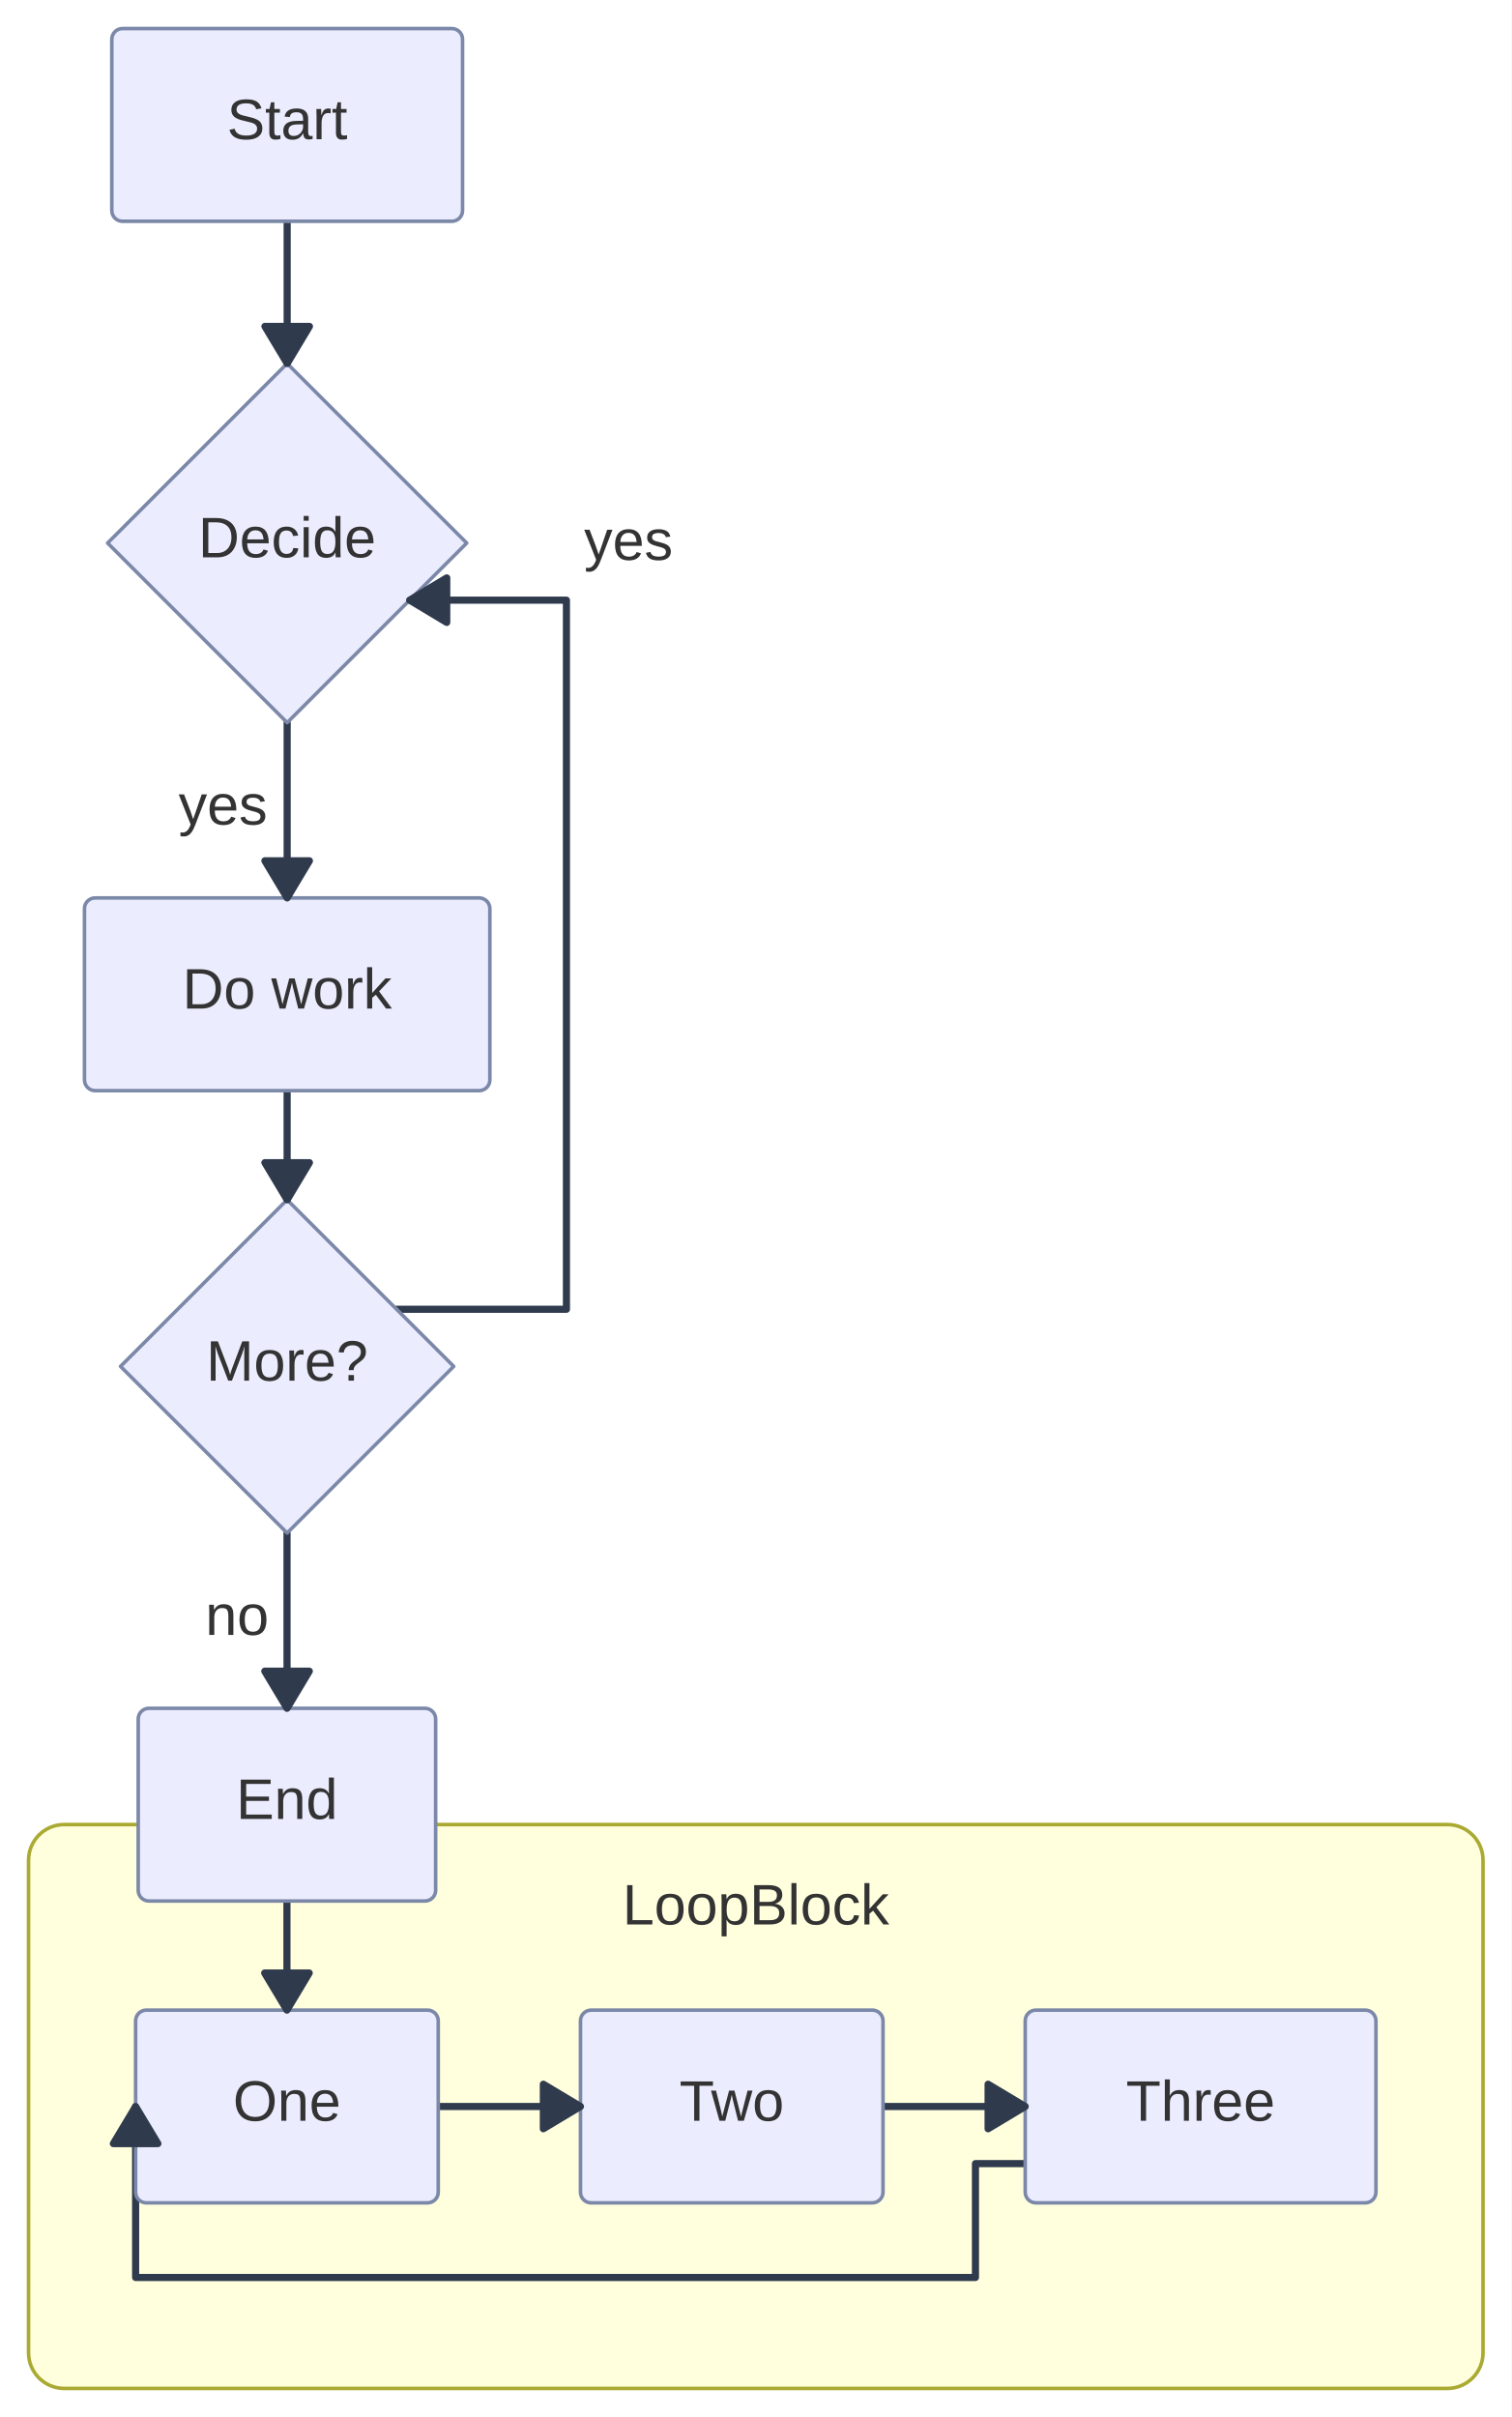
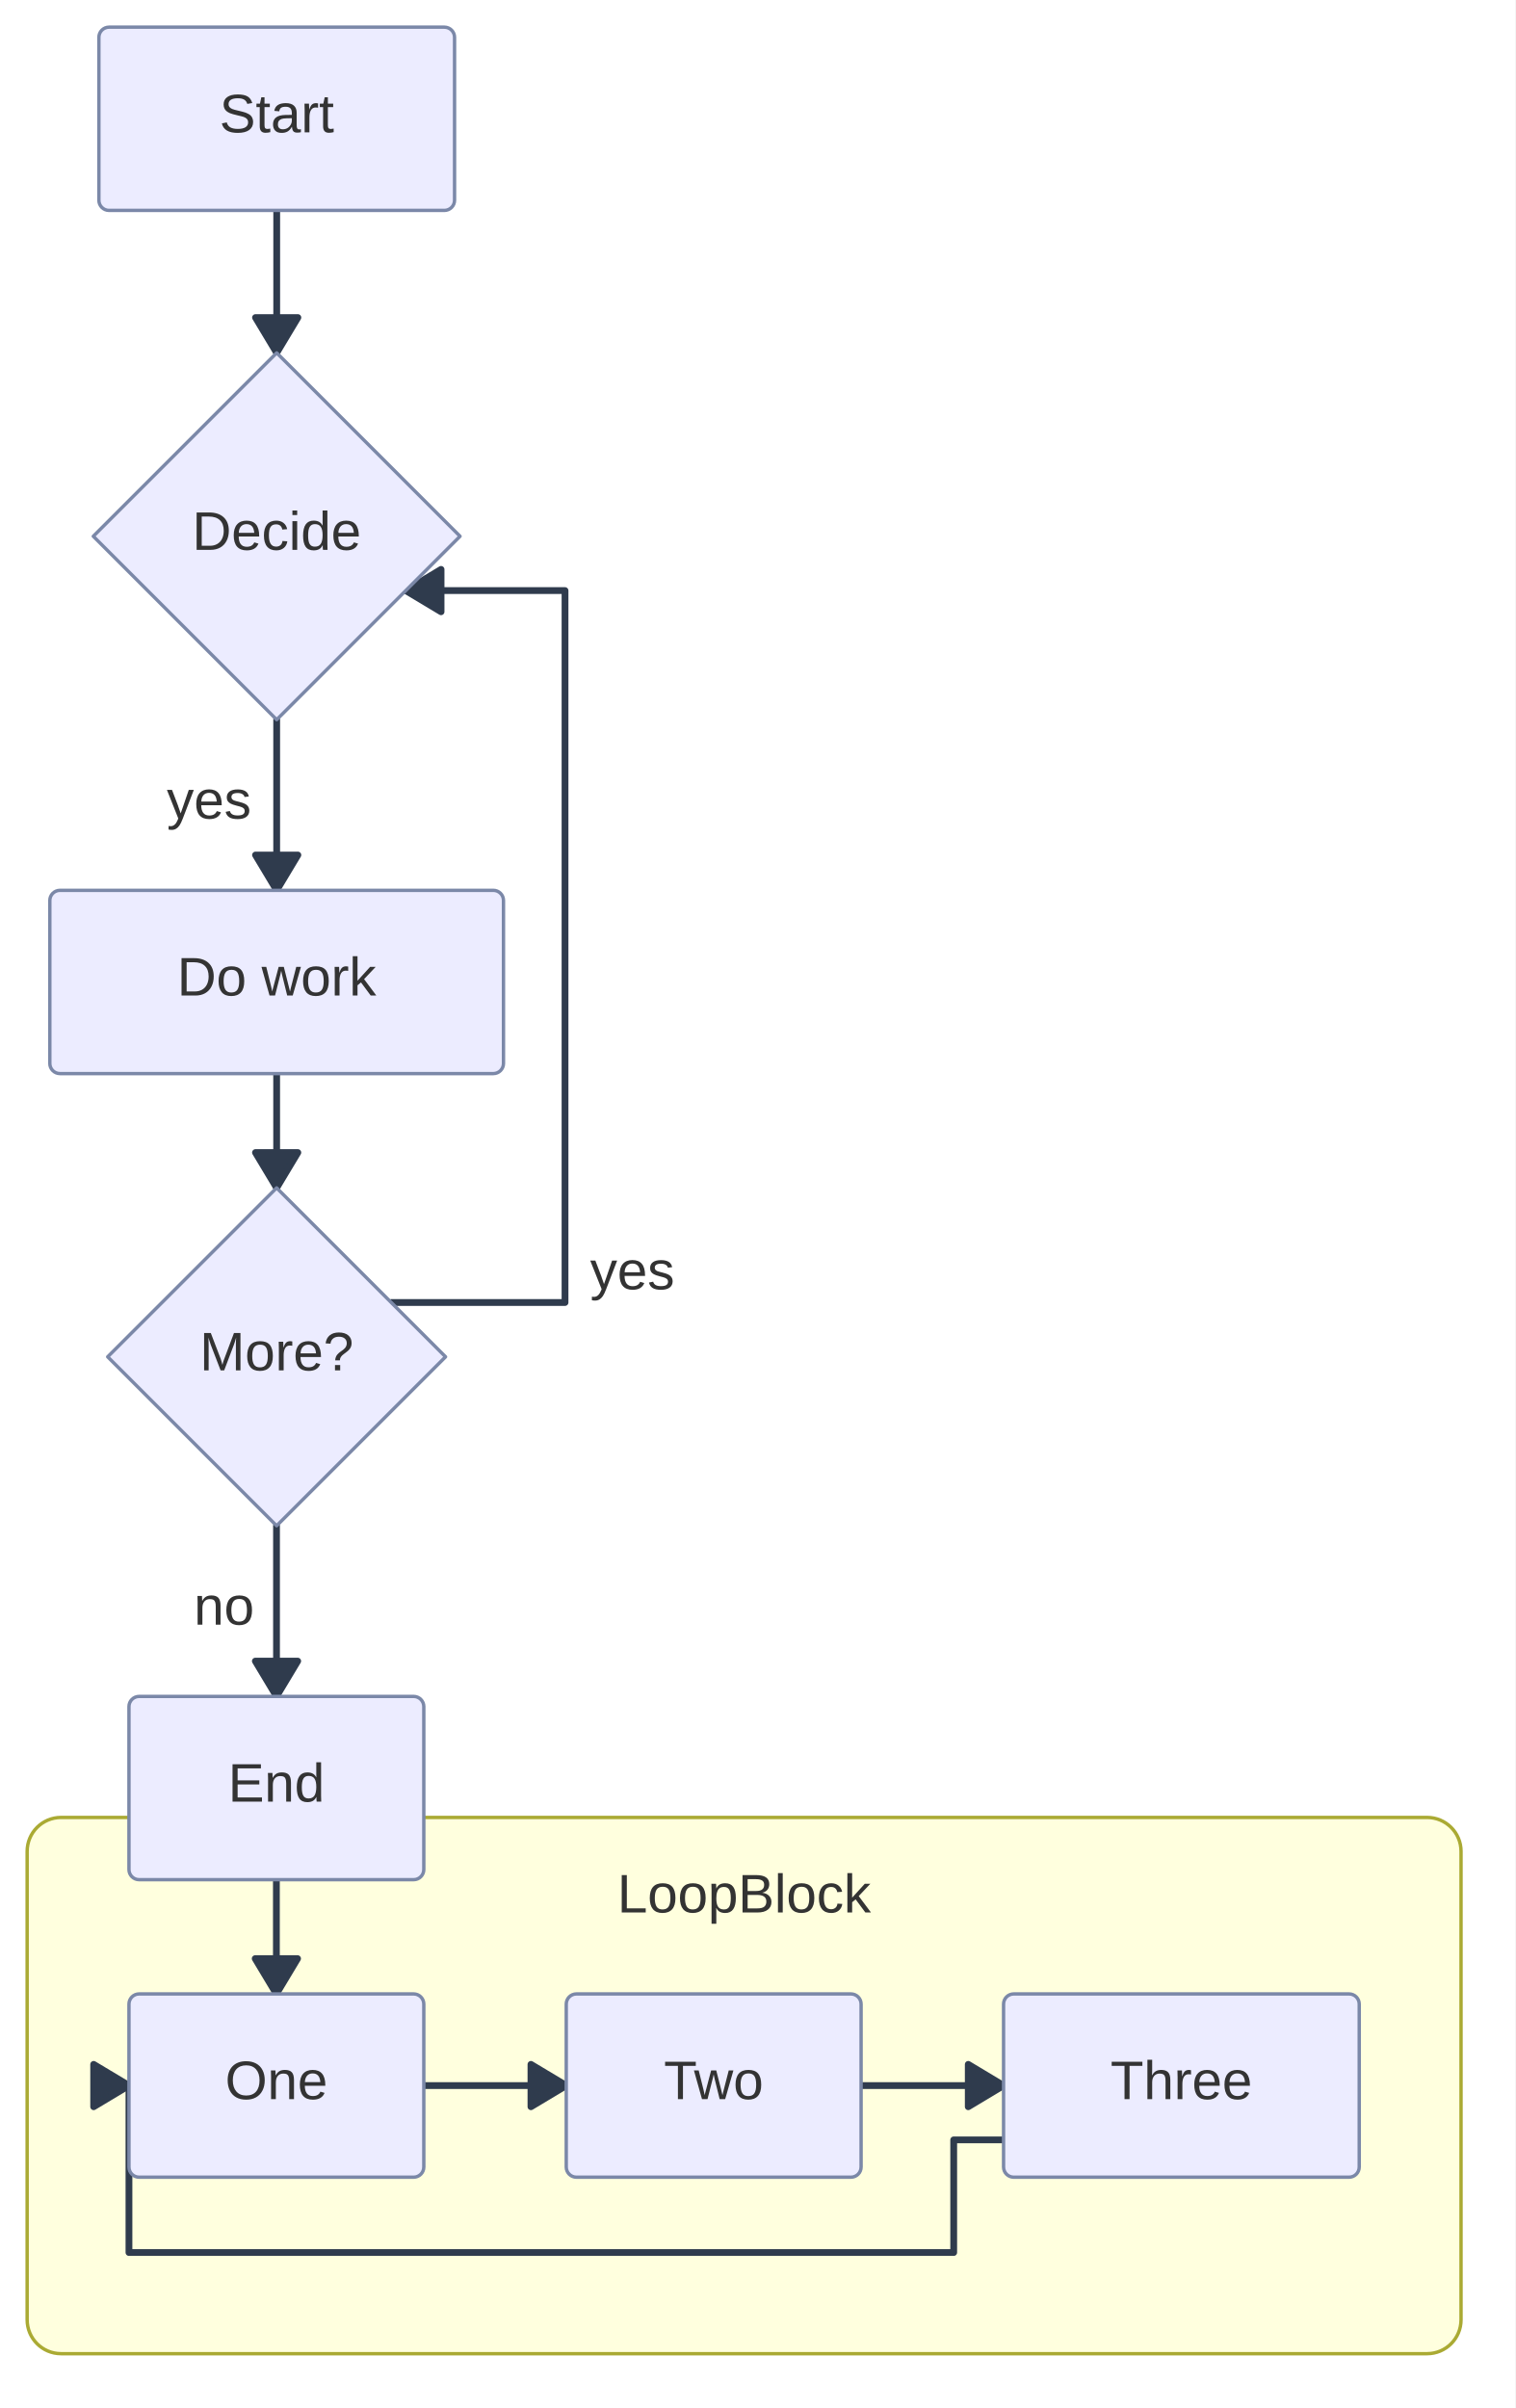
- <svg xmlns="http://www.w3.org/2000/svg" width="423.55" height="677.223" viewBox="0 0 423.55 677.223">
-   <rect x="0" y="0" width="423.55" height="677.223" fill="#FFFFFF" />
+ <svg xmlns="http://www.w3.org/2000/svg" width="446.509" height="709.505" viewBox="0 0 446.509 709.505">
+   <rect x="0" y="0" width="446.509" height="709.505" fill="#FFFFFF" />
  <defs>
    <marker id="arrow-0" viewBox="0 0 10 10" refX="5" refY="5" markerUnits="userSpaceOnUse" markerWidth="8" markerHeight="8" orient="auto">
      <path d="M 0 0 L 10 5 L 0 10 z" fill="#2F3B4D" stroke="#2F3B4D" stroke-width="1" stroke-dasharray="1,0" />
    </marker>
    <marker id="arrow-start-0" viewBox="0 0 10 10" refX="4.5" refY="5" markerUnits="userSpaceOnUse" markerWidth="8" markerHeight="8" orient="auto">
      <path d="M 0 5 L 10 10 L 10 0 z" fill="#2F3B4D" stroke="#2F3B4D" stroke-width="1" stroke-dasharray="1,0" />
    </marker>
  </defs>
-   <rect x="8.00" y="511.22" width="407.55" height="158.00" rx="10" ry="10" fill="#FFFFDE" stroke="#AAAA33" stroke-width="1" />
-   <text x="211.78" y="539.22" text-anchor="middle" font-family="trebuchet ms,verdana,arial,sans-serif" font-size="16" fill="#333333">
-     <tspan x="211.78" dy="0.00">LoopBlock</tspan>
+   <rect x="8.00" y="535.50" width="422.51" height="158.00" rx="10" ry="10" fill="#FFFFDE" stroke="#AAAA33" stroke-width="1" />
+   <text x="219.25" y="563.50" text-anchor="middle" font-family="trebuchet ms,verdana,arial,Noto Color Emoji,Apple Color Emoji,Segoe UI Emoji,sans-serif" font-size="16" fill="#333333">
+     <tspan x="219.25" dy="0.00">LoopBlock</tspan>
  </text>
-   <path id="edge-0" class="edgePath" data-edge-id="edge-0" d="M 80.467,62.000 L 80.467,101.845" fill="none" stroke="#2F3B4D" stroke-width="2" stroke-linecap="round" stroke-linejoin="round" />
-   <path id="edge-1" class="edgePath" data-edge-id="edge-1" d="M 80.461,202.479 L 80.461,251.594" fill="none" stroke="#2F3B4D" stroke-width="2" stroke-linecap="round" stroke-linejoin="round" />
-   <rect data-edge-id="edge-1" data-label-kind="center" x="46.50" y="212.84" width="31.97" height="28.40" rx="2" ry="2" fill="rgba(248,250,252, 0.92)" fill-opacity="0.00" stroke="#7B88A8" stroke-opacity="0.00" stroke-width="0.8" />
+   <path id="edge-0" class="edgePath" data-edge-id="edge-0" d="M 81.534,62.000 L 81.534,103.975" fill="none" stroke="#2F3B4D" stroke-width="2" stroke-linecap="round" stroke-linejoin="round" />
+   <g transform="translate(81.53 103.97) rotate(90.00)">
+     <polygon points="0,0 -10.40,6.24 -10.40,-6.24" fill="#2F3B4D" stroke="#2F3B4D" stroke-width="2" stroke-linejoin="round" stroke-linecap="round" />
+   </g>
+   <path id="edge-1" class="edgePath" data-edge-id="edge-1" d="M 81.525,212.047 L 81.525,262.333" fill="none" stroke="#2F3B4D" stroke-width="2" stroke-linecap="round" stroke-linejoin="round" />
+   <g transform="translate(81.53 262.33) rotate(90.00)">
+     <polygon points="0,0 -10.40,6.24 -10.40,-6.24" fill="#2F3B4D" stroke="#2F3B4D" stroke-width="2" stroke-linejoin="round" stroke-linecap="round" />
+   </g>
+   <rect data-edge-id="edge-1" data-label-kind="center" x="43.65" y="222.99" width="35.88" height="28.40" rx="2" ry="2" fill="rgba(248,250,252, 0.92)" fill-opacity="0.00" stroke="#7B88A8" stroke-opacity="0.00" stroke-width="0.8" />
  <g class="edgeLabel" data-edge-id="edge-1" data-label-kind="center">
-     <text x="62.48" y="231.04" text-anchor="middle" font-family="trebuchet ms,verdana,arial,sans-serif" font-size="16" fill="#333333">
-       <tspan x="62.48" dy="0.00">yes</tspan>
+     <text x="61.59" y="241.19" text-anchor="middle" font-family="trebuchet ms,verdana,arial,Noto Color Emoji,Apple Color Emoji,Segoe UI Emoji,sans-serif" font-size="16" fill="#333333">
+       <tspan x="61.59" dy="0.00">yes</tspan>
    </text>
  </g>
-   <path id="edge-2" class="edgePath" data-edge-id="edge-2" d="M 80.455,305.594 L 80.455,336.170" fill="none" stroke="#2F3B4D" stroke-width="2" stroke-linecap="round" stroke-linejoin="round" />
-   <path id="edge-3" class="edgePath" data-edge-id="edge-3" d="M 111.133,366.851 L 158.717,366.851 L 158.717,168.162 L 114.780,168.162" fill="none" stroke="#2F3B4D" stroke-width="2" stroke-linecap="round" stroke-linejoin="round" />
-   <rect data-edge-id="edge-3" data-label-kind="center" x="160.12" y="138.68" width="31.97" height="28.40" rx="2" ry="2" fill="rgba(248,250,252, 0.92)" fill-opacity="0.00" stroke="#7B88A8" stroke-opacity="0.00" stroke-width="0.8" />
+   <path id="edge-2" class="edgePath" data-edge-id="edge-2" d="M 81.518,316.333 L 81.518,349.996" fill="none" stroke="#2F3B4D" stroke-width="2" stroke-linecap="round" stroke-linejoin="round" />
+   <g transform="translate(81.52 350.00) rotate(90.00)">
+     <polygon points="0,0 -10.40,6.24 -10.40,-6.24" fill="#2F3B4D" stroke="#2F3B4D" stroke-width="2" stroke-linejoin="round" stroke-linecap="round" />
+   </g>
+   <path id="edge-3" class="edgePath" data-edge-id="edge-3" d="M 115.294,383.776 L 166.490,383.776 L 166.490,174.011 L 119.565,174.011" fill="none" stroke="#2F3B4D" stroke-width="2" stroke-linecap="round" stroke-linejoin="round" />
+   <g transform="translate(119.56 174.01) rotate(180.00)">
+     <polygon points="0,0 -10.40,6.24 -10.40,-6.24" fill="#2F3B4D" stroke="#2F3B4D" stroke-width="2" stroke-linejoin="round" stroke-linecap="round" />
+   </g>
+   <rect data-edge-id="edge-3" data-label-kind="center" x="168.39" y="361.68" width="35.88" height="28.40" rx="2" ry="2" fill="rgba(248,250,252, 0.92)" fill-opacity="0.00" stroke="#7B88A8" stroke-opacity="0.00" stroke-width="0.8" />
  <g class="edgeLabel" data-edge-id="edge-3" data-label-kind="center">
-     <text x="176.10" y="156.88" text-anchor="middle" font-family="trebuchet ms,verdana,arial,sans-serif" font-size="16" fill="#333333">
-       <tspan x="176.10" dy="0.00">yes</tspan>
+     <text x="186.33" y="379.88" text-anchor="middle" font-family="trebuchet ms,verdana,arial,Noto Color Emoji,Apple Color Emoji,Segoe UI Emoji,sans-serif" font-size="16" fill="#333333">
+       <tspan x="186.33" dy="0.00">yes</tspan>
    </text>
  </g>
-   <path id="edge-4" class="edgePath" data-edge-id="edge-4" d="M 80.426,429.532 L 80.426,478.647" fill="none" stroke="#2F3B4D" stroke-width="2" stroke-linecap="round" stroke-linejoin="round" />
-   <rect data-edge-id="edge-4" data-label-kind="center" x="54.27" y="439.89" width="24.31" height="28.40" rx="2" ry="2" fill="rgba(248,250,252, 0.92)" fill-opacity="0.00" stroke="#7B88A8" stroke-opacity="0.00" stroke-width="0.8" />
+   <path id="edge-4" class="edgePath" data-edge-id="edge-4" d="M 81.477,449.556 L 81.477,499.842" fill="none" stroke="#2F3B4D" stroke-width="2" stroke-linecap="round" stroke-linejoin="round" />
+   <g transform="translate(81.48 499.84) rotate(90.00)">
+     <polygon points="0,0 -10.40,6.24 -10.40,-6.24" fill="#2F3B4D" stroke="#2F3B4D" stroke-width="2" stroke-linejoin="round" stroke-linecap="round" />
+   </g>
+   <rect data-edge-id="edge-4" data-label-kind="center" x="52.56" y="460.50" width="26.92" height="28.40" rx="2" ry="2" fill="rgba(248,250,252, 0.92)" fill-opacity="0.00" stroke="#7B88A8" stroke-opacity="0.00" stroke-width="0.8" />
  <g class="edgeLabel" data-edge-id="edge-4" data-label-kind="center">
-     <text x="66.43" y="458.09" text-anchor="middle" font-family="trebuchet ms,verdana,arial,sans-serif" font-size="16" fill="#333333">
-       <tspan x="66.43" dy="0.00">no</tspan>
+     <text x="66.02" y="478.70" text-anchor="middle" font-family="trebuchet ms,verdana,arial,Noto Color Emoji,Apple Color Emoji,Segoe UI Emoji,sans-serif" font-size="16" fill="#333333">
+       <tspan x="66.02" dy="0.00">no</tspan>
    </text>
  </g>
-   <path id="edge-5" class="edgePath" data-edge-id="edge-5" d="M 122.800,590.223 L 162.645,590.223" fill="none" stroke="#2F3B4D" stroke-width="2" stroke-linecap="round" stroke-linejoin="round" />
-   <path id="edge-6" class="edgePath" data-edge-id="edge-6" d="M 247.429,590.223 L 287.275,590.223" fill="none" stroke="#2F3B4D" stroke-width="2" stroke-linecap="round" stroke-linejoin="round" />
-   <path id="edge-7" class="edgePath" data-edge-id="edge-7" d="M 287.275,606.223 L 273.329,606.223 L 273.329,638.130 L 38.000,638.130 L 38.000,590.223" fill="none" stroke="#2F3B4D" stroke-width="2" stroke-linecap="round" stroke-linejoin="round" />
-   <path id="edge-8" class="edgePath" data-edge-id="edge-8" d="M 80.400,532.647 L 80.400,563.223" fill="none" stroke="#2F3B4D" stroke-width="2" stroke-linecap="round" stroke-linejoin="round" />
-   <rect x="31.33" y="8.00" width="98.28" height="54.00" rx="3" ry="3" fill="#ECECFF" stroke="#7B88A8" stroke-width="1" stroke-linejoin="round" stroke-linecap="round" />
-   <text x="80.47" y="39.00" text-anchor="middle" font-family="trebuchet ms,verdana,arial,sans-serif" font-size="16" fill="#333333">
-     <tspan x="80.47" dy="0.00">Start</tspan>
-   </text>
-   <polygon points="80.46,101.85 130.78,152.16 80.46,202.48 30.15,152.16" fill="#ECECFF" stroke="#7B88A8" stroke-width="1" stroke-linejoin="round" stroke-linecap="round" />
-   <text x="80.46" y="156.16" text-anchor="middle" font-family="trebuchet ms,verdana,arial,sans-serif" font-size="16" fill="#333333">
-     <tspan x="80.46" dy="0.00">Decide</tspan>
-   </text>
-   <rect x="23.67" y="251.59" width="113.59" height="54.00" rx="3" ry="3" fill="#ECECFF" stroke="#7B88A8" stroke-width="1" stroke-linejoin="round" stroke-linecap="round" />
-   <text x="80.46" y="282.59" text-anchor="middle" font-family="trebuchet ms,verdana,arial,sans-serif" font-size="16" fill="#333333">
-     <tspan x="80.46" dy="0.00">Do work</tspan>
-   </text>
-   <polygon points="80.45,336.17 127.13,382.85 80.45,429.53 33.77,382.85" fill="#ECECFF" stroke="#7B88A8" stroke-width="1" stroke-linejoin="round" stroke-linecap="round" />
-   <text x="80.45" y="386.85" text-anchor="middle" font-family="trebuchet ms,verdana,arial,sans-serif" font-size="16" fill="#333333">
-     <tspan x="80.45" dy="0.00">More?</tspan>
-   </text>
-   <rect x="38.73" y="478.65" width="83.34" height="54.00" rx="3" ry="3" fill="#ECECFF" stroke="#7B88A8" stroke-width="1" stroke-linejoin="round" stroke-linecap="round" />
-   <text x="80.40" y="509.65" text-anchor="middle" font-family="trebuchet ms,verdana,arial,sans-serif" font-size="16" fill="#333333">
-     <tspan x="80.40" dy="0.00">End</tspan>
-   </text>
-   <rect x="38.00" y="563.22" width="84.80" height="54.00" rx="3" ry="3" fill="#ECECFF" stroke="#7B88A8" stroke-width="1" stroke-linejoin="round" stroke-linecap="round" />
-   <text x="80.40" y="594.22" text-anchor="middle" font-family="trebuchet ms,verdana,arial,sans-serif" font-size="16" fill="#333333">
-     <tspan x="80.40" dy="0.00">One</tspan>
-   </text>
-   <rect x="162.65" y="563.22" width="84.78" height="54.00" rx="3" ry="3" fill="#ECECFF" stroke="#7B88A8" stroke-width="1" stroke-linejoin="round" stroke-linecap="round" />
-   <text x="205.04" y="594.22" text-anchor="middle" font-family="trebuchet ms,verdana,arial,sans-serif" font-size="16" fill="#333333">
-     <tspan x="205.04" dy="0.00">Two</tspan>
-   </text>
-   <rect x="287.27" y="563.22" width="98.28" height="54.00" rx="3" ry="3" fill="#ECECFF" stroke="#7B88A8" stroke-width="1" stroke-linejoin="round" stroke-linecap="round" />
-   <text x="336.41" y="594.22" text-anchor="middle" font-family="trebuchet ms,verdana,arial,sans-serif" font-size="16" fill="#333333">
-     <tspan x="336.41" dy="0.00">Three</tspan>
-   </text>
-   <g transform="translate(80.47 101.85) rotate(90.00)">
+   <path id="edge-5" class="edgePath" data-edge-id="edge-5" d="M 124.880,614.505 L 166.855,614.505" fill="none" stroke="#2F3B4D" stroke-width="2" stroke-linecap="round" stroke-linejoin="round" />
+   <g transform="translate(166.85 614.50) rotate(0.00)">
    <polygon points="0,0 -10.40,6.24 -10.40,-6.24" fill="#2F3B4D" stroke="#2F3B4D" stroke-width="2" stroke-linejoin="round" stroke-linecap="round" />
  </g>
-   <g transform="translate(80.46 251.59) rotate(90.00)">
+   <path id="edge-6" class="edgePath" data-edge-id="edge-6" d="M 253.735,614.505 L 295.709,614.505" fill="none" stroke="#2F3B4D" stroke-width="2" stroke-linecap="round" stroke-linejoin="round" />
+   <g transform="translate(295.71 614.50) rotate(0.00)">
    <polygon points="0,0 -10.40,6.24 -10.40,-6.24" fill="#2F3B4D" stroke="#2F3B4D" stroke-width="2" stroke-linejoin="round" stroke-linecap="round" />
  </g>
-   <g transform="translate(80.46 336.17) rotate(90.00)">
+   <path id="edge-7" class="edgePath" data-edge-id="edge-7" d="M 295.709,630.505 L 281.018,630.505 L 281.018,663.690 L 38.000,663.690 L 38.000,614.505" fill="none" stroke="#2F3B4D" stroke-width="2" stroke-linecap="round" stroke-linejoin="round" />
+   <g transform="translate(38.00 614.50) rotate(0.00)">
    <polygon points="0,0 -10.40,6.24 -10.40,-6.24" fill="#2F3B4D" stroke="#2F3B4D" stroke-width="2" stroke-linejoin="round" stroke-linecap="round" />
  </g>
-   <g transform="translate(114.78 168.16) rotate(180.00)">
+   <path id="edge-8" class="edgePath" data-edge-id="edge-8" d="M 81.440,553.842 L 81.440,587.505" fill="none" stroke="#2F3B4D" stroke-width="2" stroke-linecap="round" stroke-linejoin="round" />
+   <g transform="translate(81.44 587.50) rotate(90.00)">
    <polygon points="0,0 -10.40,6.24 -10.40,-6.24" fill="#2F3B4D" stroke="#2F3B4D" stroke-width="2" stroke-linejoin="round" stroke-linecap="round" />
  </g>
-   <g transform="translate(80.43 478.65) rotate(90.00)">
-     <polygon points="0,0 -10.40,6.24 -10.40,-6.24" fill="#2F3B4D" stroke="#2F3B4D" stroke-width="2" stroke-linejoin="round" stroke-linecap="round" />
-   </g>
-   <g transform="translate(162.65 590.22) rotate(0.00)">
-     <polygon points="0,0 -10.40,6.24 -10.40,-6.24" fill="#2F3B4D" stroke="#2F3B4D" stroke-width="2" stroke-linejoin="round" stroke-linecap="round" />
-   </g>
-   <g transform="translate(287.27 590.22) rotate(0.00)">
-     <polygon points="0,0 -10.40,6.24 -10.40,-6.24" fill="#2F3B4D" stroke="#2F3B4D" stroke-width="2" stroke-linejoin="round" stroke-linecap="round" />
-   </g>
-   <g transform="translate(38.00 590.22) rotate(-90.00)">
-     <polygon points="0,0 -10.40,6.24 -10.40,-6.24" fill="#2F3B4D" stroke="#2F3B4D" stroke-width="2" stroke-linejoin="round" stroke-linecap="round" />
-   </g>
-   <g transform="translate(80.40 563.22) rotate(90.00)">
-     <polygon points="0,0 -10.40,6.24 -10.40,-6.24" fill="#2F3B4D" stroke="#2F3B4D" stroke-width="2" stroke-linejoin="round" stroke-linecap="round" />
-   </g>
+   <rect x="29.14" y="8.00" width="104.80" height="54.00" rx="3" ry="3" fill="#ECECFF" stroke="#7B88A8" stroke-width="1" stroke-linejoin="round" stroke-linecap="round" />
+   <text x="81.54" y="39.00" text-anchor="middle" font-family="trebuchet ms,verdana,arial,Noto Color Emoji,Apple Color Emoji,Segoe UI Emoji,sans-serif" font-size="16" fill="#333333">
+     <tspan x="81.54" dy="0.00">Start</tspan>
+   </text>
+   <polygon points="81.53,103.97 135.56,158.01 81.53,212.05 27.49,158.01" fill="#ECECFF" stroke="#7B88A8" stroke-width="1" stroke-linejoin="round" stroke-linecap="round" />
+   <text x="81.53" y="162.01" text-anchor="middle" font-family="trebuchet ms,verdana,arial,Noto Color Emoji,Apple Color Emoji,Segoe UI Emoji,sans-serif" font-size="16" fill="#333333">
+     <tspan x="81.53" dy="0.00">Decide</tspan>
+   </text>
+   <rect x="14.68" y="262.33" width="133.68" height="54.00" rx="3" ry="3" fill="#ECECFF" stroke="#7B88A8" stroke-width="1" stroke-linejoin="round" stroke-linecap="round" />
+   <text x="81.52" y="293.33" text-anchor="middle" font-family="trebuchet ms,verdana,arial,Noto Color Emoji,Apple Color Emoji,Segoe UI Emoji,sans-serif" font-size="16" fill="#333333">
+     <tspan x="81.52" dy="0.00">Do work</tspan>
+   </text>
+   <polygon points="81.51,350.00 131.29,399.78 81.51,449.56 31.73,399.78" fill="#ECECFF" stroke="#7B88A8" stroke-width="1" stroke-linejoin="round" stroke-linecap="round" />
+   <text x="81.51" y="403.78" text-anchor="middle" font-family="trebuchet ms,verdana,arial,Noto Color Emoji,Apple Color Emoji,Segoe UI Emoji,sans-serif" font-size="16" fill="#333333">
+     <tspan x="81.51" dy="0.00">More?</tspan>
+   </text>
+   <rect x="38.00" y="499.84" width="86.88" height="54.00" rx="3" ry="3" fill="#ECECFF" stroke="#7B88A8" stroke-width="1" stroke-linejoin="round" stroke-linecap="round" />
+   <text x="81.44" y="530.84" text-anchor="middle" font-family="trebuchet ms,verdana,arial,Noto Color Emoji,Apple Color Emoji,Segoe UI Emoji,sans-serif" font-size="16" fill="#333333">
+     <tspan x="81.44" dy="0.00">End</tspan>
+   </text>
+   <rect x="38.00" y="587.50" width="86.88" height="54.00" rx="3" ry="3" fill="#ECECFF" stroke="#7B88A8" stroke-width="1" stroke-linejoin="round" stroke-linecap="round" />
+   <text x="81.44" y="618.50" text-anchor="middle" font-family="trebuchet ms,verdana,arial,Noto Color Emoji,Apple Color Emoji,Segoe UI Emoji,sans-serif" font-size="16" fill="#333333">
+     <tspan x="81.44" dy="0.00">One</tspan>
+   </text>
+   <rect x="166.85" y="587.50" width="86.88" height="54.00" rx="3" ry="3" fill="#ECECFF" stroke="#7B88A8" stroke-width="1" stroke-linejoin="round" stroke-linecap="round" />
+   <text x="210.29" y="618.50" text-anchor="middle" font-family="trebuchet ms,verdana,arial,Noto Color Emoji,Apple Color Emoji,Segoe UI Emoji,sans-serif" font-size="16" fill="#333333">
+     <tspan x="210.29" dy="0.00">Two</tspan>
+   </text>
+   <rect x="295.71" y="587.50" width="104.80" height="54.00" rx="3" ry="3" fill="#ECECFF" stroke="#7B88A8" stroke-width="1" stroke-linejoin="round" stroke-linecap="round" />
+   <text x="348.11" y="618.50" text-anchor="middle" font-family="trebuchet ms,verdana,arial,Noto Color Emoji,Apple Color Emoji,Segoe UI Emoji,sans-serif" font-size="16" fill="#333333">
+     <tspan x="348.11" dy="0.00">Three</tspan>
+   </text>
</svg>
